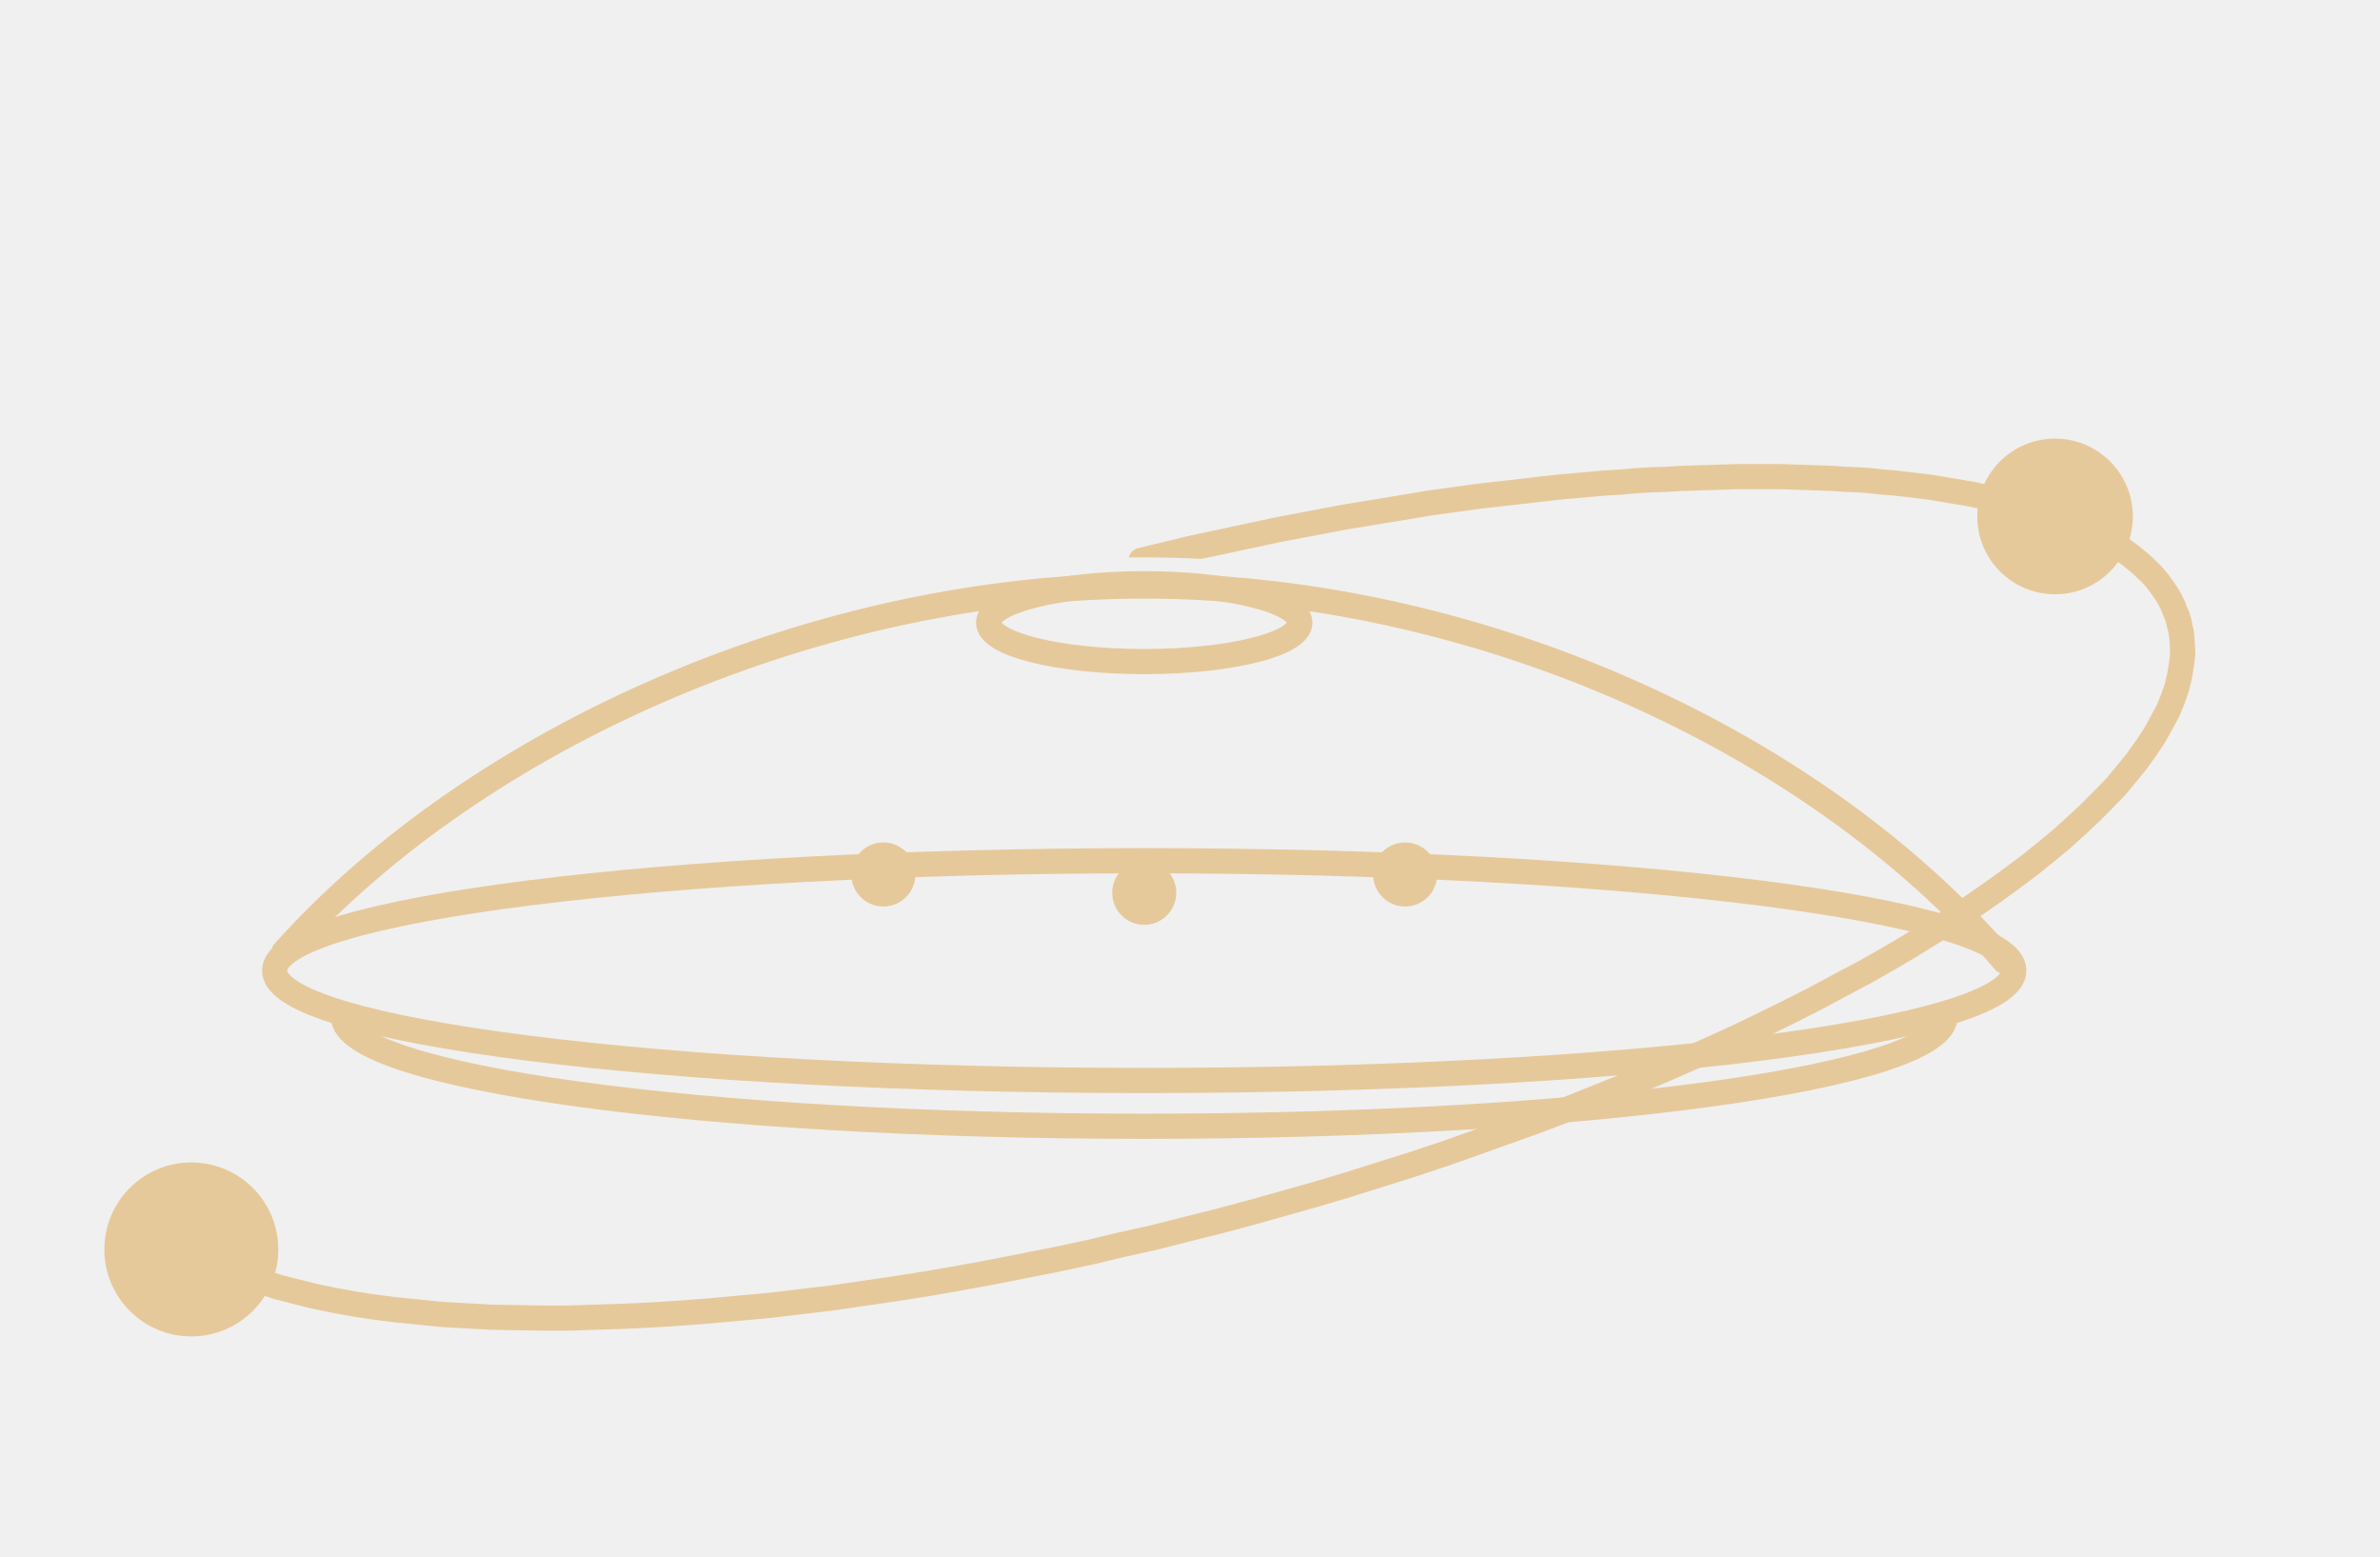
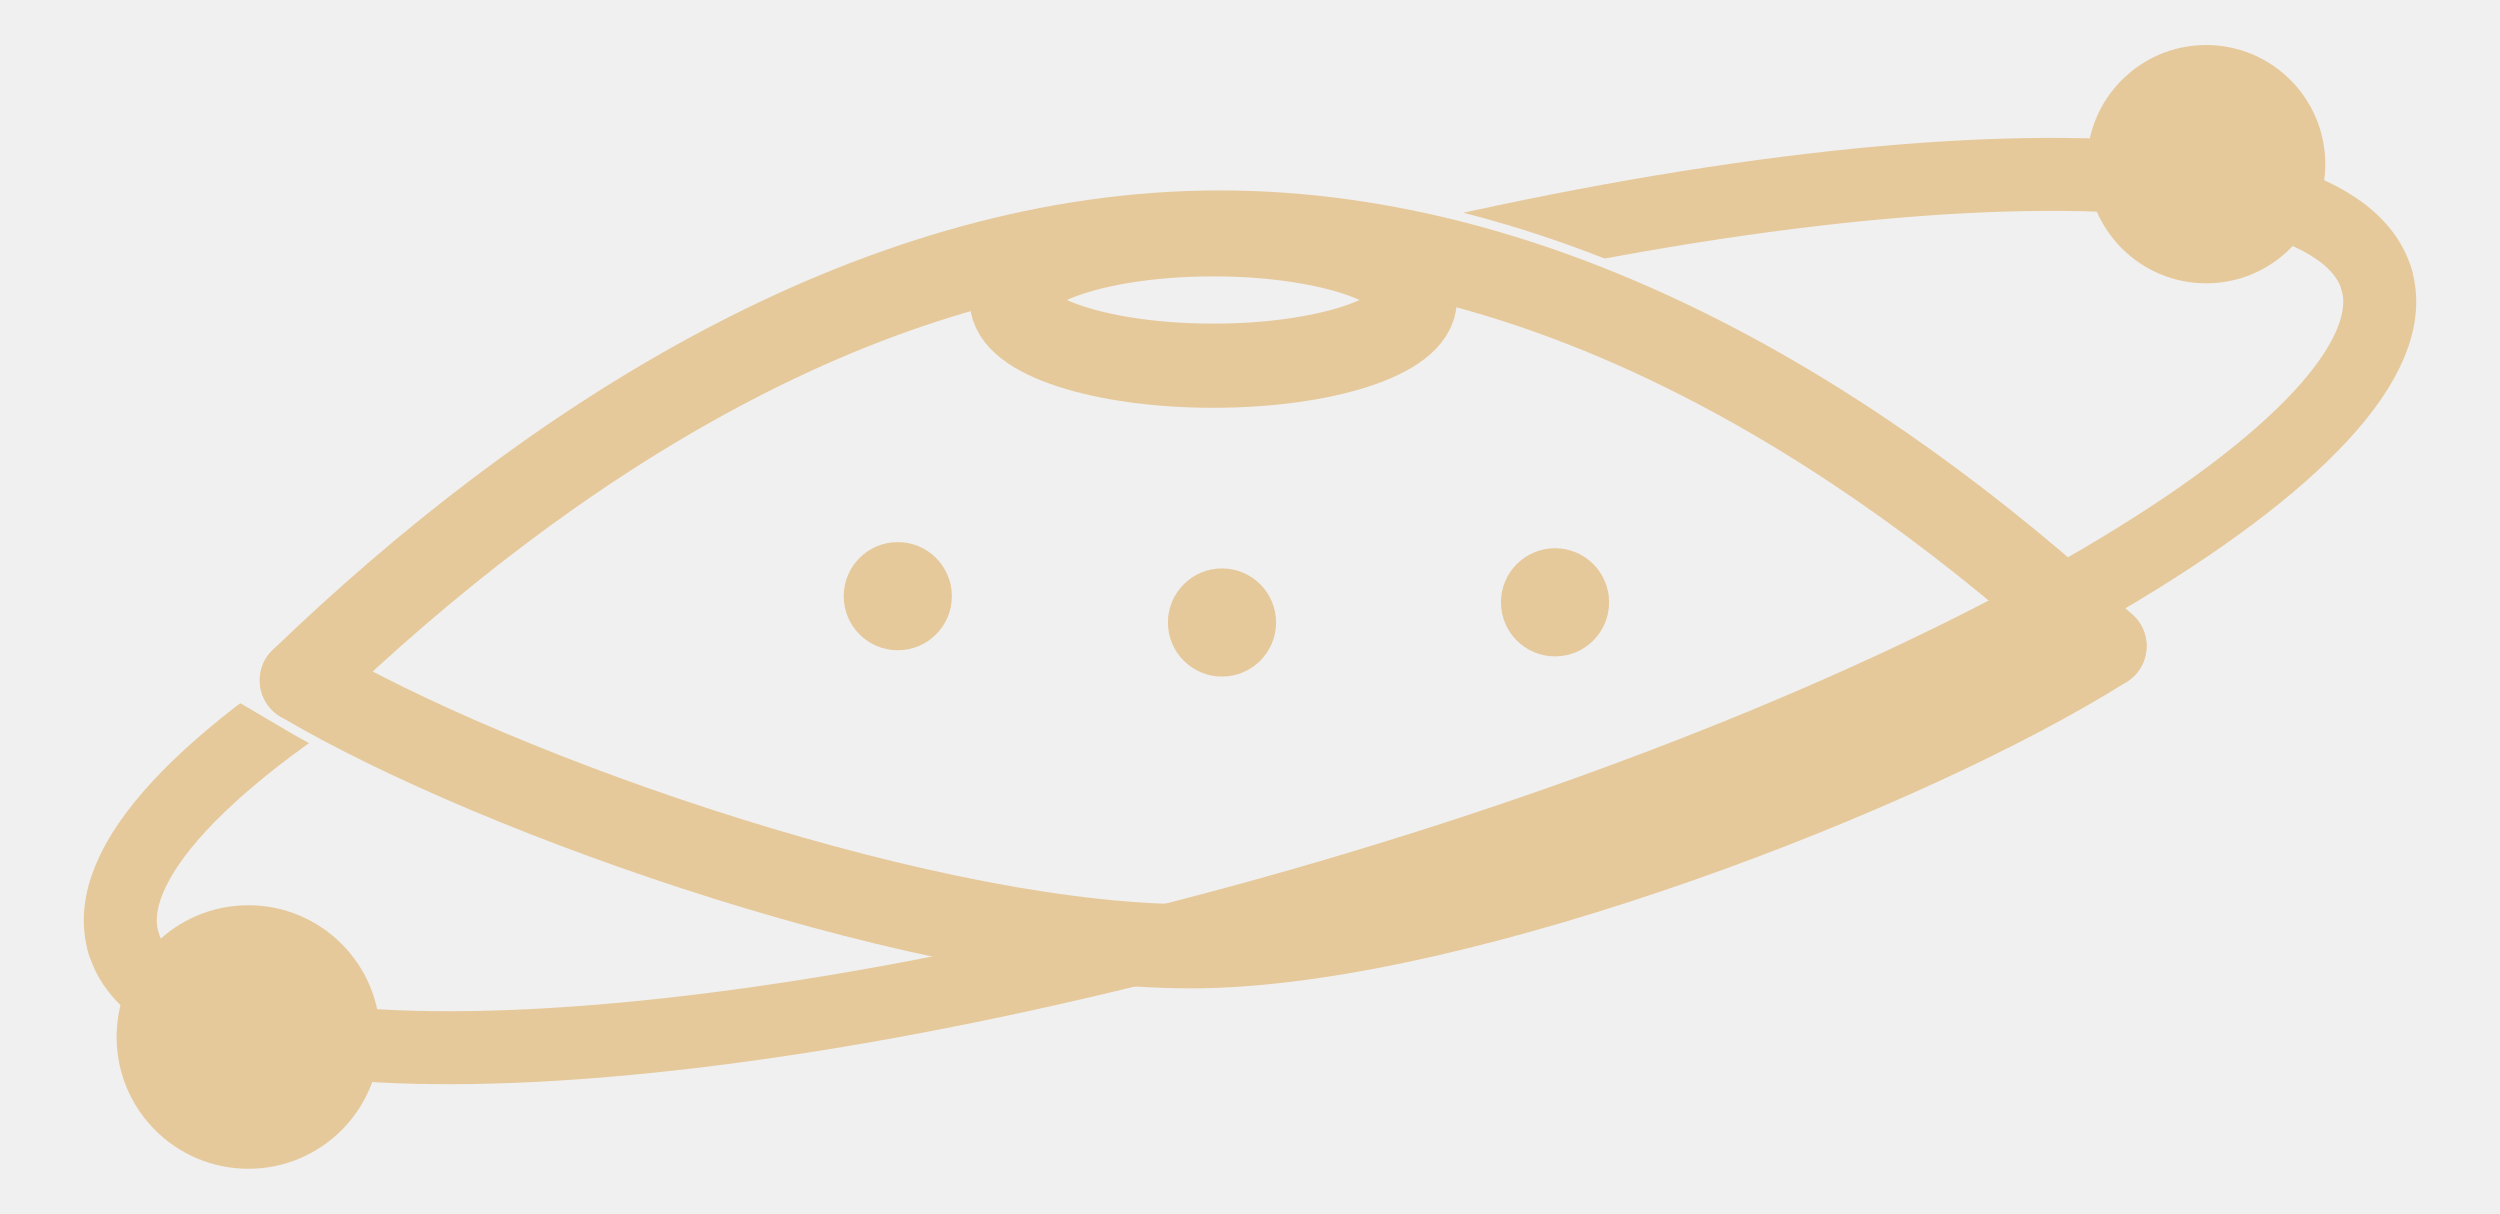
- <svg xmlns="http://www.w3.org/2000/svg" viewBox="0 0 520 340" width="520" height="340" role="img" aria-label="Handpan Theory">
-   <defs>
-     <mask id="ms" maskUnits="userSpaceOnUse" x="-40" y="-40" width="600" height="420">
-       <rect x="-40" y="-40" width="600" height="420" fill="#fff" />
-       <path d="M62 208 C105 160 180 128 250 128 C320 128 395 160 438 210 A190 24 0 0 1 425 222 A175 24 0 0 1 75 222 A190 24 0 0 1 62 208 Z" fill="#000" stroke="#000" stroke-width="13.5" />
-     </mask>
-     <mask id="msb" maskUnits="userSpaceOnUse" x="-40" y="-40" width="600" height="420">
-       <rect x="-40" y="-40" width="600" height="420" fill="#fff" />
-       <path d="M62 208 C105 160 180 128 250 128 C320 128 395 160 438 210 A190 24 0 0 1 62 208 Z" fill="#000" stroke="#000" stroke-width="12.5" />
-     </mask>
-   </defs>
-   <g>
-     <g mask="url(#msb)">
-       <path d="M476.1 136.0 L475.8 134.8 L475.3 133.7 L474.9 132.6 L474.4 131.5 L473.8 130.4 L473.1 129.3 L472.4 128.3 L471.6 127.2 L470.8 126.2 L469.9 125.2 L468.9 124.3 L467.9 123.3 L466.8 122.4 L465.7 121.5 L464.5 120.6 L463.3 119.7 L462.0 118.9 L460.6 118.1 L459.1 117.3 L457.7 116.5 L456.1 115.7 L454.5 115.0 L452.9 114.3 L451.1 113.6 L449.4 112.9 L447.6 112.3 L445.7 111.7 L443.7 111.1 L441.8 110.5 L439.7 110.0 L437.6 109.4 L435.5 108.9 L433.3 108.5 L431.1 108.0 L428.8 107.6 L426.4 107.2 L424.0 106.8 L421.6 106.4 L419.1 106.1 L416.6 105.8 L414.0 105.5 L411.4 105.3 L408.7 105.0 L406.0 104.8 L403.3 104.7 L400.5 104.5 L397.6 104.4 L394.8 104.3 L391.8 104.2 L388.9 104.1 L385.9 104.1 L382.9 104.1 L379.8 104.1 L376.7 104.2 L373.6 104.3 L370.4 104.4 L367.2 104.5 L364.0 104.7 L360.7 104.8 L357.4 105.0 L354.1 105.3 L350.7 105.5 L347.3 105.8 L343.9 106.1 L340.5 106.4 L337.0 106.8 L333.6 107.2 L330.1 107.6 L326.5 108.0 L323.0 108.4 L319.4 108.9 L315.8 109.4 L312.2 109.9 L308.6 110.5 L305.0 111.1 L301.3 111.7 L297.7 112.3 L294.0 112.9 L290.3 113.6 L286.6 114.3 L282.9 115.0 L279.2 115.7 L275.5 116.5 L271.7 117.3 L268.0 118.1 L264.2 118.9 L260.5 119.7 L256.8 120.6 L253.0 121.5 L249.3 122.4" fill="none" stroke="#E6C99B" stroke-width="5.5" stroke-linecap="round" stroke-linejoin="round" />
+ <svg xmlns="http://www.w3.org/2000/svg" viewBox="0 0 553.71 269.36" width="554" height="269" role="img" aria-label="Handpan Theory">
+   <g transform="translate(266.46 147.17) scale(2)">
+     <defs>
+       <mask id="smm" maskUnits="userSpaceOnUse" x="-200" y="-200" width="400" height="400">
+         <rect x="-200" y="-200" width="400" height="400" fill="#fff" />
+         <path d="M-100 1.9 C-72.62 -24.49 -37.36 -47.06 0 -47.77 C37.36 -48.48 72.62 -27.24 100 -1.9 C78.2 11.86 29.21 30.83 0 31.39 C-29.21 31.94 -78.2 14.83 -100 1.9Z" fill="#000" stroke="#000" stroke-width="11.34" />
+       </mask>
+     </defs>
+     <path d="M-119.79 31 A130.29 32.86 -16.4 0 1 130.19 -42.58" fill="none" stroke="#E6C99B" stroke-width="8.1" stroke-linecap="round" mask="url(#smm)" />
+     <g fill="none" stroke="#E6C99B" stroke-width="9.34" stroke-linecap="round" stroke-linejoin="round">
+       <path d="M-100 1.9 C-78.2 14.83 -29.21 31.94 0 31.39 C29.21 30.83 78.2 11.86 100 -1.9" />
+       <path d="M-100 1.9 C-72.62 -24.49 -37.36 -47.06 0 -47.77 C37.36 -48.48 72.62 -27.24 100 -1.9" />
+       <ellipse cx="1.12" cy="-40.3" rx="22.36" ry="7.29" />
+       <circle cx="-33.88" cy="-7.44" r="6.0" fill="#E6C99B" stroke="none" />
+       <circle cx="2.09" cy="-4.52" r="6.0" fill="#E6C99B" stroke="none" />
+       <circle cx="39.04" cy="-6.76" r="6.0" fill="#E6C99B" stroke="none" />
    </g>
-     <g fill="none" stroke="#E6C99B" stroke-width="5.5" stroke-linecap="round" stroke-linejoin="round">
-       <path d="M62 208 C105 160 180 128 250 128 C320 128 395 160 438 210" />
-       <ellipse cx="250" cy="212" rx="190" ry="24" />
-       <path d="M75 222 A175 24 0 0 0 425 222" />
-       <ellipse cx="250" cy="136" rx="34" ry="8.5" />
-       <circle cx="193" cy="191" r="7" fill="#E6C99B" stroke="none" />
-       <circle cx="250" cy="195" r="7" fill="#E6C99B" stroke="none" />
-       <circle cx="307" cy="191" r="7" fill="#E6C99B" stroke="none" />
-     </g>
-     <path d="M41.8 272.9 L44.4 274.5 L47.3 276.0 L50.3 277.4 L53.6 278.7 L57.1 279.9 L60.7 281.1 L64.6 282.1 L68.6 283.1 L72.9 284.0 L77.3 284.8 L81.9 285.5 L86.6 286.1 L91.6 286.6 L96.6 287.1 L101.9 287.4 L107.3 287.7 L112.8 287.8 L118.5 287.9 L124.3 287.9 L130.3 287.7 L136.4 287.5 L142.6 287.2 L148.9 286.8 L155.3 286.3 L161.8 285.7 L168.4 285.1 L175.0 284.3 L181.8 283.5 L188.6 282.5 L195.5 281.5 L202.5 280.4 L209.4 279.2 L216.5 277.9 L223.6 276.5 L230.7 275.1 L237.8 273.6 L244.9 271.9 L252.1 270.3 L259.2 268.5 L266.4 266.7 L273.5 264.8 L280.6 262.8 L287.7 260.8 L294.7 258.7 L301.7 256.5 L308.7 254.3 L315.6 252.0 L322.4 249.6 L329.1 247.2 L335.8 244.8 L342.4 242.3 L348.9 239.7 L355.3 237.1 L361.6 234.5 L367.8 231.8 L373.9 229.1 L379.8 226.4 L385.6 223.6 L391.3 220.8 L396.8 218.0 L402.2 215.1 L407.5 212.3 L412.6 209.4 L417.5 206.5 L422.2 203.6 L426.8 200.7 L431.2 197.8 L435.5 194.8 L439.5 191.9 L443.4 189.0 L447.0 186.1 L450.5 183.2 L453.7 180.3 L456.8 177.4 L459.6 174.6 L462.3 171.8 L464.7 168.9 L466.9 166.2 L468.9 163.4 L470.7 160.7 L472.2 158.0 L473.6 155.4 L474.7 152.8 L475.6 150.2 L476.2 147.7 L476.6 145.3 L476.9 142.9 L476.8 140.5 L476.6 138.2 L476.1 136.0" fill="none" stroke="#E6C99B" stroke-width="5.5" stroke-linecap="round" />
-     <circle cx="41.8" cy="272.9" r="19" fill="#E6C99B" />
-     <circle cx="449.0" cy="112.8" r="17" fill="#E6C99B" />
+     <path d="M-119.79 31 A130.29 32.86 -16.4 0 0 130.19 -42.58" fill="none" stroke="#E6C99B" stroke-width="8.1" stroke-linecap="round" />
+     <circle cx="-105.93" cy="41.47" r="14.62" fill="#E6C99B" />
+     <circle cx="111.28" cy="-55.37" r="13.22" fill="#E6C99B" />
  </g>
</svg>
